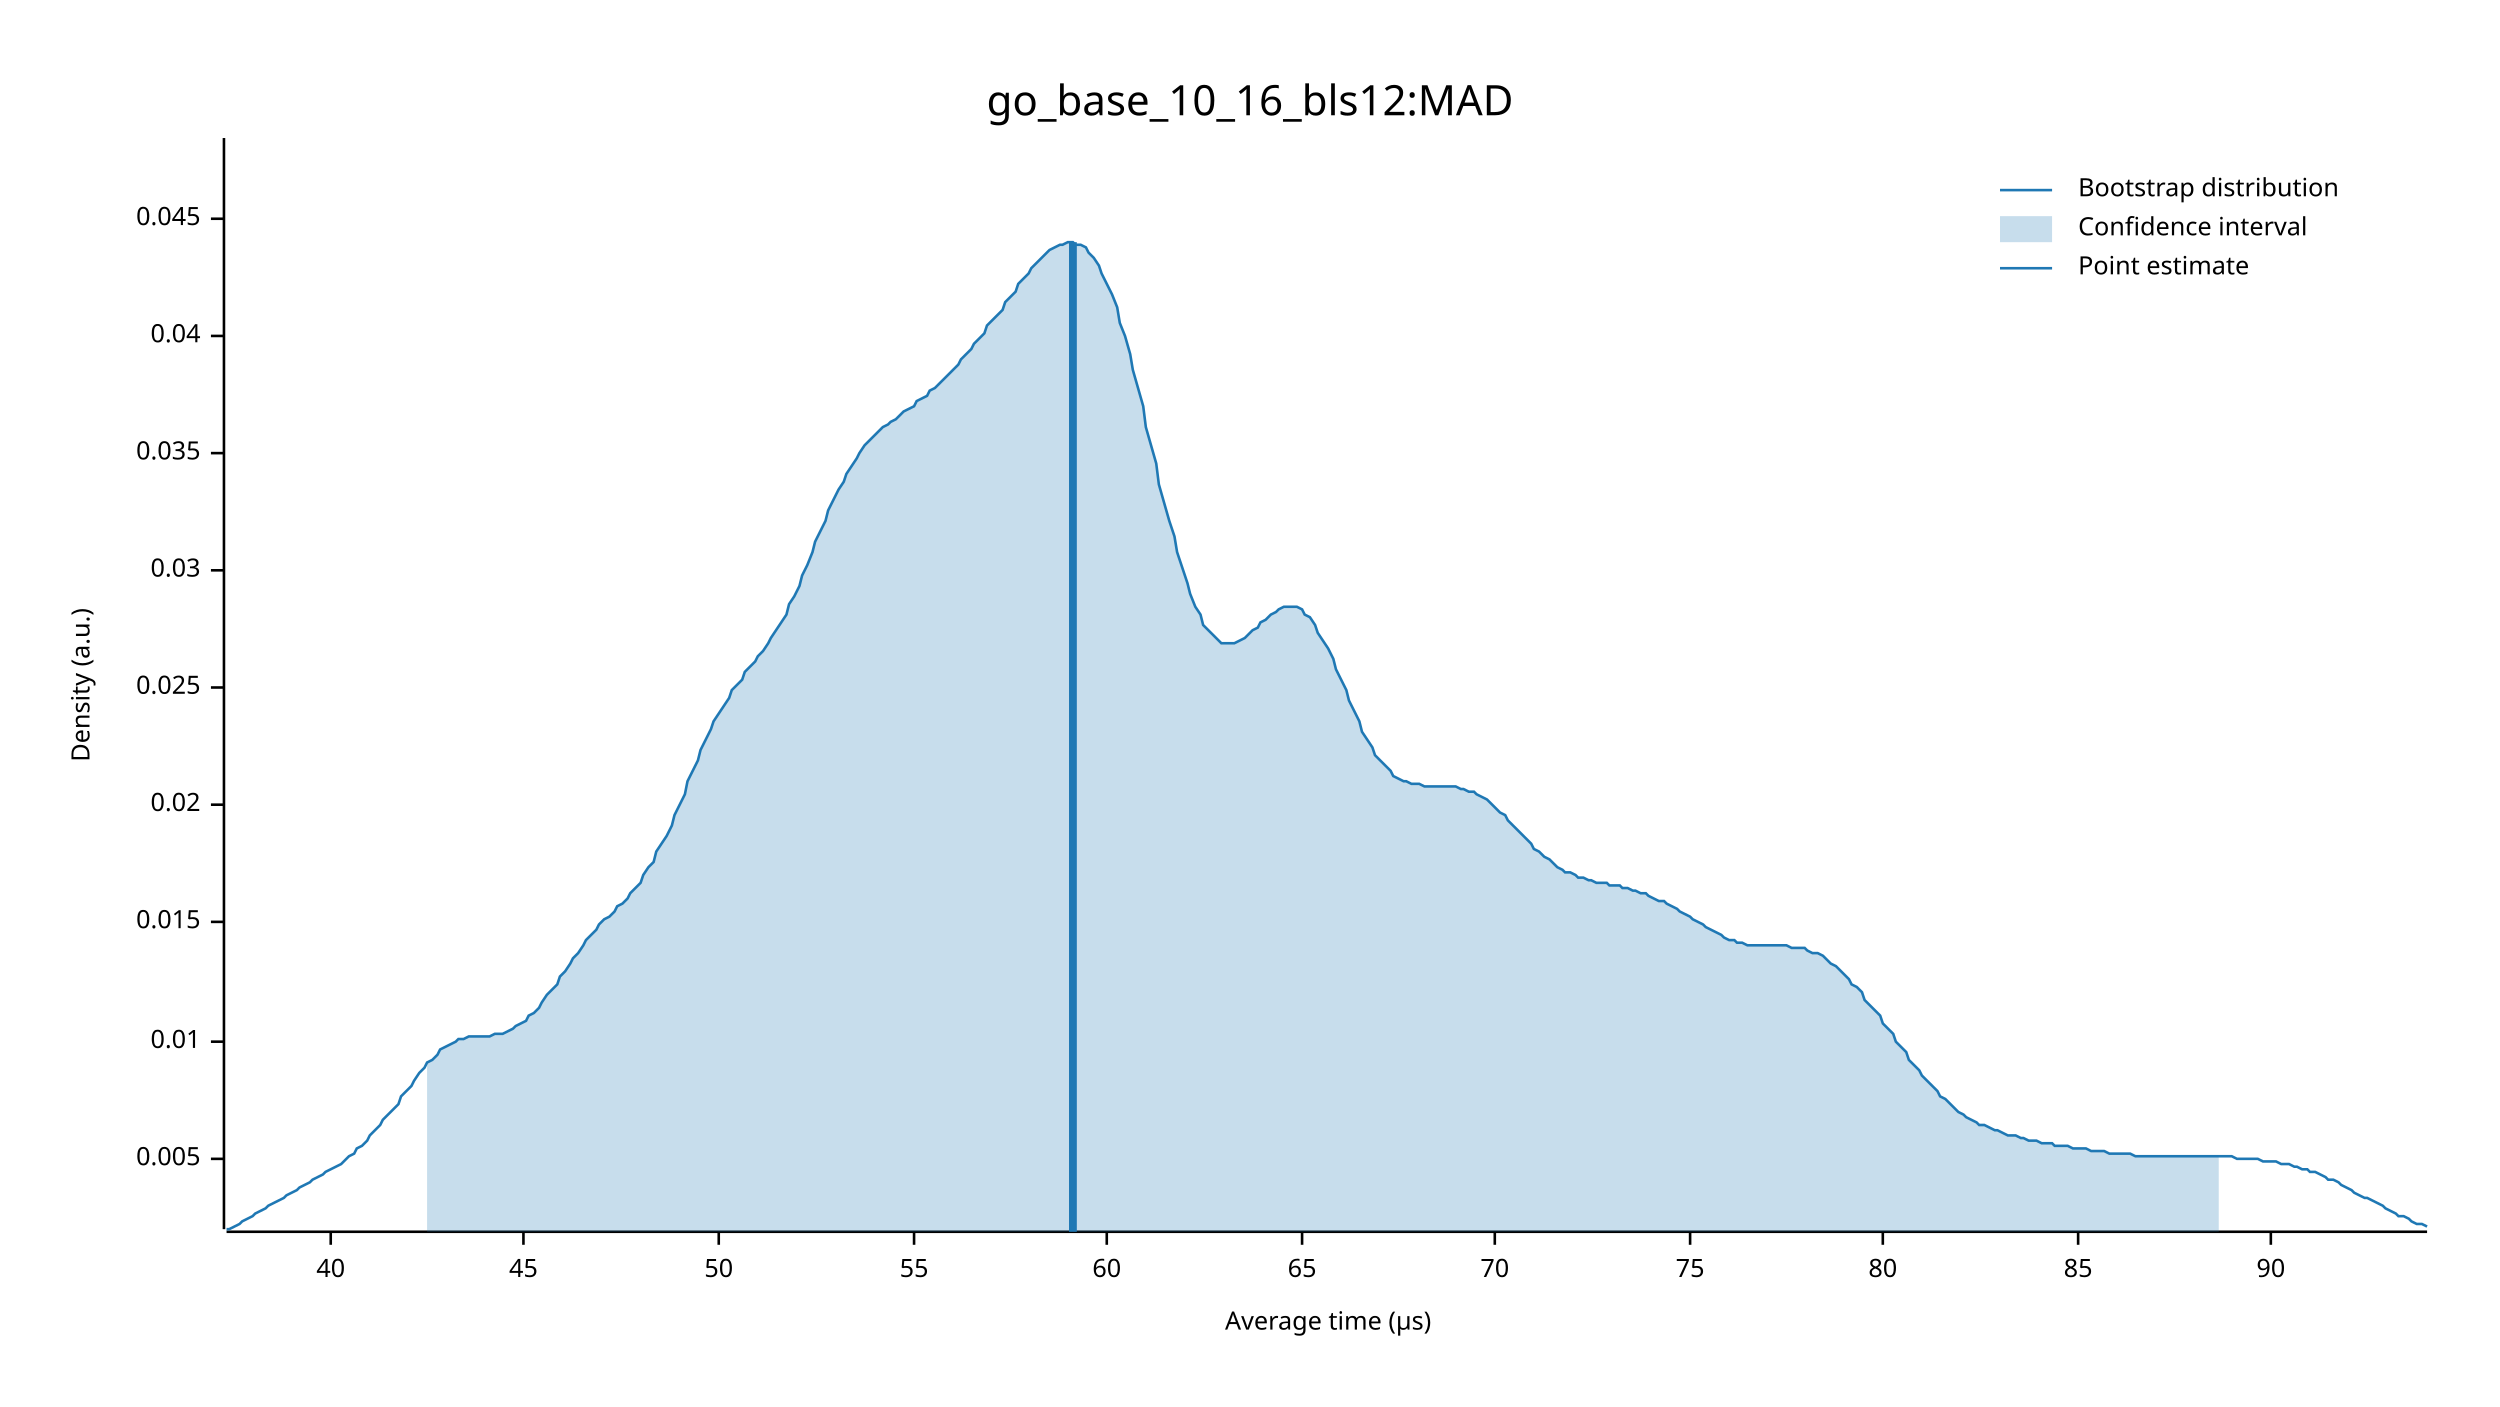
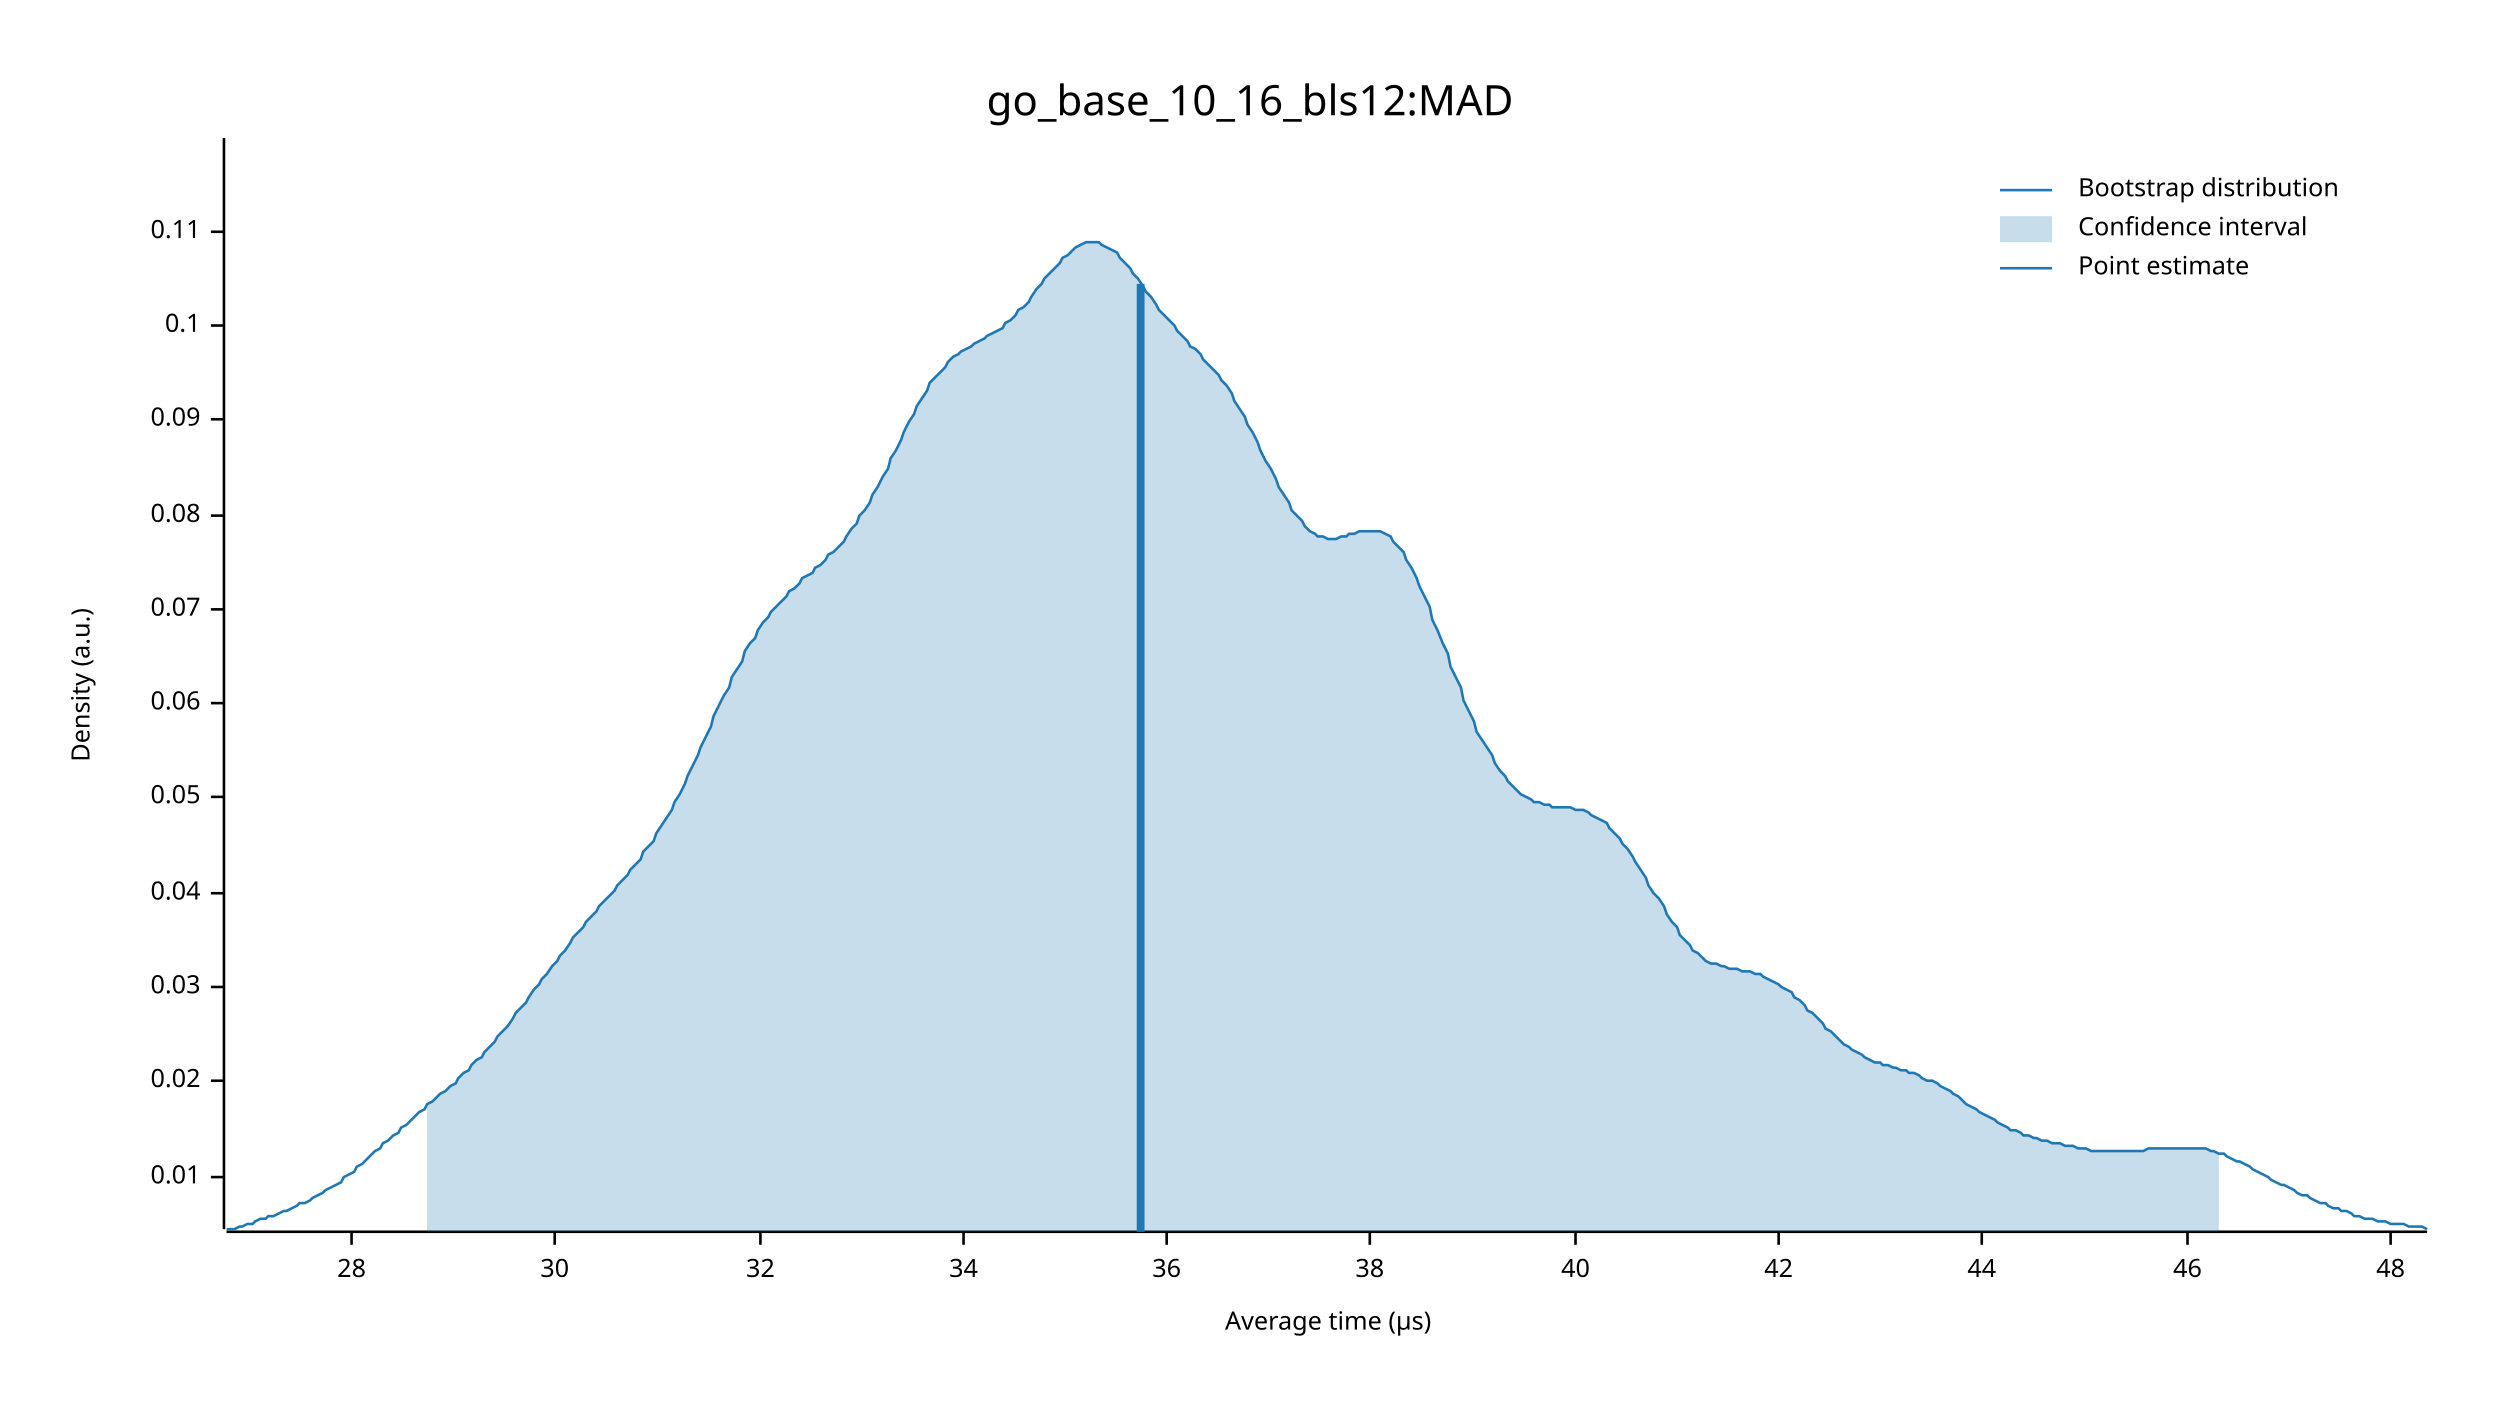
<svg xmlns="http://www.w3.org/2000/svg" width="960" height="540" viewBox="0 0 960 540">
  <text x="480" y="32" dy="0.76em" text-anchor="middle" font-family="sans-serif" font-size="16.129" opacity="1" fill="#000000">
go_base_10_16_bls12:MAD
</text>
  <text x="27" y="263" dy="0.76em" text-anchor="middle" font-family="sans-serif" font-size="9.677" opacity="1" fill="#000000" transform="rotate(270, 27, 263)">
Density (a.u.)
</text>
  <text x="510" y="513" dy="-0.5ex" text-anchor="middle" font-family="sans-serif" font-size="9.677" opacity="1" fill="#000000">
Average time (µs)
</text>
  <polyline fill="none" opacity="1" stroke="#000000" stroke-width="1" points="86,53 86,472 " />
-   <text x="77" y="445" dy="0.5ex" text-anchor="end" font-family="sans-serif" font-size="9.677" opacity="1" fill="#000000">
- 0.005
- </text>
-   <polyline fill="none" opacity="1" stroke="#000000" stroke-width="1" points="81,445 86,445 " />
-   <text x="77" y="400" dy="0.5ex" text-anchor="end" font-family="sans-serif" font-size="9.677" opacity="1" fill="#000000">
+   <text x="77" y="452" dy="0.5ex" text-anchor="end" font-family="sans-serif" font-size="9.677" opacity="1" fill="#000000">
0.01
</text>
-   <polyline fill="none" opacity="1" stroke="#000000" stroke-width="1" points="81,400 86,400 " />
-   <text x="77" y="354" dy="0.5ex" text-anchor="end" font-family="sans-serif" font-size="9.677" opacity="1" fill="#000000">
- 0.015
- </text>
-   <polyline fill="none" opacity="1" stroke="#000000" stroke-width="1" points="81,354 86,354 " />
-   <text x="77" y="309" dy="0.5ex" text-anchor="end" font-family="sans-serif" font-size="9.677" opacity="1" fill="#000000">
+   <polyline fill="none" opacity="1" stroke="#000000" stroke-width="1" points="81,452 86,452 " />
+   <text x="77" y="415" dy="0.5ex" text-anchor="end" font-family="sans-serif" font-size="9.677" opacity="1" fill="#000000">
0.02
</text>
-   <polyline fill="none" opacity="1" stroke="#000000" stroke-width="1" points="81,309 86,309 " />
-   <text x="77" y="264" dy="0.5ex" text-anchor="end" font-family="sans-serif" font-size="9.677" opacity="1" fill="#000000">
- 0.025
- </text>
-   <polyline fill="none" opacity="1" stroke="#000000" stroke-width="1" points="81,264 86,264 " />
-   <text x="77" y="219" dy="0.5ex" text-anchor="end" font-family="sans-serif" font-size="9.677" opacity="1" fill="#000000">
+   <polyline fill="none" opacity="1" stroke="#000000" stroke-width="1" points="81,415 86,415 " />
+   <text x="77" y="379" dy="0.5ex" text-anchor="end" font-family="sans-serif" font-size="9.677" opacity="1" fill="#000000">
0.03
</text>
-   <polyline fill="none" opacity="1" stroke="#000000" stroke-width="1" points="81,219 86,219 " />
-   <text x="77" y="174" dy="0.5ex" text-anchor="end" font-family="sans-serif" font-size="9.677" opacity="1" fill="#000000">
- 0.035
- </text>
-   <polyline fill="none" opacity="1" stroke="#000000" stroke-width="1" points="81,174 86,174 " />
-   <text x="77" y="129" dy="0.5ex" text-anchor="end" font-family="sans-serif" font-size="9.677" opacity="1" fill="#000000">
+   <polyline fill="none" opacity="1" stroke="#000000" stroke-width="1" points="81,379 86,379 " />
+   <text x="77" y="343" dy="0.5ex" text-anchor="end" font-family="sans-serif" font-size="9.677" opacity="1" fill="#000000">
0.04
</text>
-   <polyline fill="none" opacity="1" stroke="#000000" stroke-width="1" points="81,129 86,129 " />
-   <text x="77" y="84" dy="0.5ex" text-anchor="end" font-family="sans-serif" font-size="9.677" opacity="1" fill="#000000">
- 0.045
+   <polyline fill="none" opacity="1" stroke="#000000" stroke-width="1" points="81,343 86,343 " />
+   <text x="77" y="306" dy="0.5ex" text-anchor="end" font-family="sans-serif" font-size="9.677" opacity="1" fill="#000000">
+ 0.05
</text>
-   <polyline fill="none" opacity="1" stroke="#000000" stroke-width="1" points="81,84 86,84 " />
+   <polyline fill="none" opacity="1" stroke="#000000" stroke-width="1" points="81,306 86,306 " />
+   <text x="77" y="270" dy="0.5ex" text-anchor="end" font-family="sans-serif" font-size="9.677" opacity="1" fill="#000000">
+ 0.06
+ </text>
+   <polyline fill="none" opacity="1" stroke="#000000" stroke-width="1" points="81,270 86,270 " />
+   <text x="77" y="234" dy="0.5ex" text-anchor="end" font-family="sans-serif" font-size="9.677" opacity="1" fill="#000000">
+ 0.07
+ </text>
+   <polyline fill="none" opacity="1" stroke="#000000" stroke-width="1" points="81,234 86,234 " />
+   <text x="77" y="198" dy="0.5ex" text-anchor="end" font-family="sans-serif" font-size="9.677" opacity="1" fill="#000000">
+ 0.08
+ </text>
+   <polyline fill="none" opacity="1" stroke="#000000" stroke-width="1" points="81,198 86,198 " />
+   <text x="77" y="161" dy="0.5ex" text-anchor="end" font-family="sans-serif" font-size="9.677" opacity="1" fill="#000000">
+ 0.09
+ </text>
+   <polyline fill="none" opacity="1" stroke="#000000" stroke-width="1" points="81,161 86,161 " />
+   <text x="77" y="125" dy="0.5ex" text-anchor="end" font-family="sans-serif" font-size="9.677" opacity="1" fill="#000000">
+ 0.1
+ </text>
+   <polyline fill="none" opacity="1" stroke="#000000" stroke-width="1" points="81,125 86,125 " />
+   <text x="77" y="89" dy="0.5ex" text-anchor="end" font-family="sans-serif" font-size="9.677" opacity="1" fill="#000000">
+ 0.11
+ </text>
+   <polyline fill="none" opacity="1" stroke="#000000" stroke-width="1" points="81,89 86,89 " />
  <polyline fill="none" opacity="1" stroke="#000000" stroke-width="1" points="87,473 932,473 " />
-   <text x="127" y="483" dy="0.76em" text-anchor="middle" font-family="sans-serif" font-size="9.677" opacity="1" fill="#000000">
+   <text x="135" y="483" dy="0.76em" text-anchor="middle" font-family="sans-serif" font-size="9.677" opacity="1" fill="#000000">
+ 28
+ </text>
+   <polyline fill="none" opacity="1" stroke="#000000" stroke-width="1" points="135,473 135,478 " />
+   <text x="213" y="483" dy="0.76em" text-anchor="middle" font-family="sans-serif" font-size="9.677" opacity="1" fill="#000000">
+ 30
+ </text>
+   <polyline fill="none" opacity="1" stroke="#000000" stroke-width="1" points="213,473 213,478 " />
+   <text x="292" y="483" dy="0.76em" text-anchor="middle" font-family="sans-serif" font-size="9.677" opacity="1" fill="#000000">
+ 32
+ </text>
+   <polyline fill="none" opacity="1" stroke="#000000" stroke-width="1" points="292,473 292,478 " />
+   <text x="370" y="483" dy="0.76em" text-anchor="middle" font-family="sans-serif" font-size="9.677" opacity="1" fill="#000000">
+ 34
+ </text>
+   <polyline fill="none" opacity="1" stroke="#000000" stroke-width="1" points="370,473 370,478 " />
+   <text x="448" y="483" dy="0.76em" text-anchor="middle" font-family="sans-serif" font-size="9.677" opacity="1" fill="#000000">
+ 36
+ </text>
+   <polyline fill="none" opacity="1" stroke="#000000" stroke-width="1" points="448,473 448,478 " />
+   <text x="526" y="483" dy="0.76em" text-anchor="middle" font-family="sans-serif" font-size="9.677" opacity="1" fill="#000000">
+ 38
+ </text>
+   <polyline fill="none" opacity="1" stroke="#000000" stroke-width="1" points="526,473 526,478 " />
+   <text x="605" y="483" dy="0.76em" text-anchor="middle" font-family="sans-serif" font-size="9.677" opacity="1" fill="#000000">
40
</text>
-   <polyline fill="none" opacity="1" stroke="#000000" stroke-width="1" points="127,473 127,478 " />
-   <text x="201" y="483" dy="0.76em" text-anchor="middle" font-family="sans-serif" font-size="9.677" opacity="1" fill="#000000">
- 45
+   <polyline fill="none" opacity="1" stroke="#000000" stroke-width="1" points="605,473 605,478 " />
+   <text x="683" y="483" dy="0.76em" text-anchor="middle" font-family="sans-serif" font-size="9.677" opacity="1" fill="#000000">
+ 42
</text>
-   <polyline fill="none" opacity="1" stroke="#000000" stroke-width="1" points="201,473 201,478 " />
-   <text x="276" y="483" dy="0.76em" text-anchor="middle" font-family="sans-serif" font-size="9.677" opacity="1" fill="#000000">
- 50
+   <polyline fill="none" opacity="1" stroke="#000000" stroke-width="1" points="683,473 683,478 " />
+   <text x="761" y="483" dy="0.76em" text-anchor="middle" font-family="sans-serif" font-size="9.677" opacity="1" fill="#000000">
+ 44
</text>
-   <polyline fill="none" opacity="1" stroke="#000000" stroke-width="1" points="276,473 276,478 " />
-   <text x="351" y="483" dy="0.76em" text-anchor="middle" font-family="sans-serif" font-size="9.677" opacity="1" fill="#000000">
- 55
+   <polyline fill="none" opacity="1" stroke="#000000" stroke-width="1" points="761,473 761,478 " />
+   <text x="840" y="483" dy="0.76em" text-anchor="middle" font-family="sans-serif" font-size="9.677" opacity="1" fill="#000000">
+ 46
</text>
-   <polyline fill="none" opacity="1" stroke="#000000" stroke-width="1" points="351,473 351,478 " />
-   <text x="425" y="483" dy="0.76em" text-anchor="middle" font-family="sans-serif" font-size="9.677" opacity="1" fill="#000000">
- 60
+   <polyline fill="none" opacity="1" stroke="#000000" stroke-width="1" points="840,473 840,478 " />
+   <text x="918" y="483" dy="0.76em" text-anchor="middle" font-family="sans-serif" font-size="9.677" opacity="1" fill="#000000">
+ 48
</text>
-   <polyline fill="none" opacity="1" stroke="#000000" stroke-width="1" points="425,473 425,478 " />
-   <text x="500" y="483" dy="0.76em" text-anchor="middle" font-family="sans-serif" font-size="9.677" opacity="1" fill="#000000">
- 65
- </text>
-   <polyline fill="none" opacity="1" stroke="#000000" stroke-width="1" points="500,473 500,478 " />
-   <text x="574" y="483" dy="0.76em" text-anchor="middle" font-family="sans-serif" font-size="9.677" opacity="1" fill="#000000">
- 70
- </text>
-   <polyline fill="none" opacity="1" stroke="#000000" stroke-width="1" points="574,473 574,478 " />
-   <text x="649" y="483" dy="0.76em" text-anchor="middle" font-family="sans-serif" font-size="9.677" opacity="1" fill="#000000">
- 75
- </text>
-   <polyline fill="none" opacity="1" stroke="#000000" stroke-width="1" points="649,473 649,478 " />
-   <text x="723" y="483" dy="0.76em" text-anchor="middle" font-family="sans-serif" font-size="9.677" opacity="1" fill="#000000">
- 80
- </text>
-   <polyline fill="none" opacity="1" stroke="#000000" stroke-width="1" points="723,473 723,478 " />
-   <text x="798" y="483" dy="0.76em" text-anchor="middle" font-family="sans-serif" font-size="9.677" opacity="1" fill="#000000">
- 85
- </text>
-   <polyline fill="none" opacity="1" stroke="#000000" stroke-width="1" points="798,473 798,478 " />
-   <text x="872" y="483" dy="0.76em" text-anchor="middle" font-family="sans-serif" font-size="9.677" opacity="1" fill="#000000">
- 90
- </text>
-   <polyline fill="none" opacity="1" stroke="#000000" stroke-width="1" points="872,473 872,478 " />
-   <polyline fill="none" opacity="1" stroke="#1F78B4" stroke-width="1" points="87,472 88,472 90,471 92,470 93,469 95,468 97,467 98,466 100,465 102,464 103,463 105,462 107,461 109,460 110,459 112,458 114,457 115,456 117,455 119,454 120,453 122,452 124,451 125,450 127,449 129,448 131,447 132,446 134,444 136,443 137,441 139,440 141,438 142,436 144,434 146,432 147,430 149,428 151,426 153,424 154,421 156,419 158,417 159,415 161,412 163,410 164,408 166,407 168,405 169,403 171,402 173,401 175,400 176,399 178,399 180,398 181,398 183,398 185,398 186,398 188,398 190,397 191,397 193,397 195,396 197,395 198,394 200,393 202,392 203,390 205,389 207,387 208,385 210,382 212,380 214,378 215,375 217,373 219,370 220,368 222,366 224,363 225,361 227,359 229,357 230,355 232,353 234,352 236,350 237,348 239,347 241,345 242,343 244,341 246,339 247,336 249,333 251,331 252,327 254,324 256,321 258,317 259,313 261,309 263,305 264,300 266,296 268,292 269,288 271,284 273,280 274,277 276,274 278,271 280,268 281,265 283,263 285,261 286,258 288,256 290,254 291,252 293,250 295,247 296,245 298,242 300,239 302,236 303,232 305,229 307,225 308,221 310,217 312,212 313,208 315,204 317,200 318,196 320,192 322,188 324,185 325,182 327,179 329,176 330,174 332,171 334,169 335,168 337,166 339,164 341,163 342,162 344,161 346,159 347,158 349,157 351,156 352,154 354,153 356,152 357,150 359,149 361,147 363,145 364,144 366,142 368,140 369,138 371,136 373,134 374,132 376,130 378,128 379,125 381,123 383,121 385,119 386,116 388,114 390,112 391,109 393,107 395,105 396,103 398,101 400,99 401,98 403,96 405,95 407,94 408,94 410,93 412,93 413,94 415,94 417,95 418,97 420,99 422,102 423,105 425,109 427,113 429,118 430,124 432,129 434,136 435,142 437,149 439,156 440,164 442,171 444,178 445,186 447,193 449,200 451,206 452,212 454,218 456,224 457,228 459,233 461,236 462,240 464,242 466,244 468,246 469,247 471,247 473,247 474,247 476,246 478,245 479,244 481,242 483,241 484,239 486,238 488,236 490,235 491,234 493,233 495,233 496,233 498,233 500,234 501,236 503,237 505,240 506,243 508,246 510,249 512,253 513,257 515,261 517,265 518,269 520,273 522,277 523,281 525,284 527,287 528,290 530,292 532,294 534,296 535,298 537,299 539,300 540,300 542,301 544,301 545,301 547,302 549,302 550,302 552,302 554,302 556,302 557,302 559,302 561,303 562,303 564,304 566,304 567,305 569,306 571,307 573,309 574,310 576,312 578,313 579,315 581,317 583,319 584,320 586,322 588,324 589,326 591,327 593,329 595,330 596,331 598,333 600,334 601,335 603,335 605,336 606,337 608,337 610,338 611,338 613,339 615,339 617,339 618,340 620,340 622,340 623,341 625,341 627,342 628,342 630,343 632,343 633,344 635,345 637,346 639,346 640,347 642,348 644,349 645,350 647,351 649,352 650,353 652,354 654,355 655,356 657,357 659,358 661,359 662,360 664,361 666,361 667,362 669,362 671,363 672,363 674,363 676,363 677,363 679,363 681,363 683,363 684,363 686,363 688,364 689,364 691,364 693,364 694,365 696,366 698,366 700,367 701,368 703,370 705,371 706,372 708,374 710,376 711,378 713,379 715,381 716,384 718,386 720,388 722,390 723,393 725,395 727,397 728,400 730,402 732,404 733,407 735,409 737,411 738,413 740,415 742,417 744,419 745,421 747,422 749,424 750,425 752,427 754,428 755,429 757,430 759,431 760,432 762,432 764,433 766,434 767,434 769,435 771,436 772,436 774,436 776,437 777,437 779,438 781,438 782,438 784,439 786,439 788,439 789,440 791,440 793,440 794,440 796,441 798,441 799,441 801,441 803,442 804,442 806,442 808,442 810,443 811,443 813,443 815,443 816,443 818,443 820,444 821,444 823,444 825,444 827,444 828,444 830,444 832,444 833,444 835,444 837,444 838,444 840,444 842,444 843,444 845,444 847,444 849,444 850,444 852,444 854,444 855,444 857,444 859,445 860,445 862,445 864,445 865,445 867,445 869,446 871,446 872,446 874,446 876,447 877,447 879,447 881,448 882,448 884,449 886,449 887,450 889,450 891,451 893,452 894,453 896,453 898,454 899,455 901,456 903,457 904,458 906,459 908,460 909,460 911,461 913,462 915,463 916,464 918,465 920,466 921,467 923,467 925,468 926,469 928,470 930,470 932,471 " />
-   <polygon opacity="0.25" fill="#1F78B4" points="164,408 166,407 168,405 169,403 171,402 173,401 175,400 176,399 178,399 180,398 181,398 183,398 185,398 186,398 188,398 190,397 191,397 193,397 195,396 197,395 198,394 200,393 202,392 203,390 205,389 207,387 208,385 210,382 212,380 214,378 215,375 217,373 219,370 220,368 222,366 224,363 225,361 227,359 229,357 230,355 232,353 234,352 236,350 237,348 239,347 241,345 242,343 244,341 246,339 247,336 249,333 251,331 252,327 254,324 256,321 258,317 259,313 261,309 263,305 264,300 266,296 268,292 269,288 271,284 273,280 274,277 276,274 278,271 280,268 281,265 283,263 285,261 286,258 288,256 290,254 291,252 293,250 295,247 296,245 298,242 300,239 302,236 303,232 305,229 307,225 308,221 310,217 312,212 313,208 315,204 317,200 318,196 320,192 322,188 324,185 325,182 327,179 329,176 330,174 332,171 334,169 335,168 337,166 339,164 341,163 342,162 344,161 346,159 347,158 349,157 351,156 352,154 354,153 356,152 357,150 359,149 361,147 363,145 364,144 366,142 368,140 369,138 371,136 373,134 374,132 376,130 378,128 379,125 381,123 383,121 385,119 386,116 388,114 390,112 391,109 393,107 395,105 396,103 398,101 400,99 401,98 403,96 405,95 407,94 408,94 410,93 412,93 413,94 415,94 417,95 418,97 420,99 422,102 423,105 425,109 427,113 429,118 430,124 432,129 434,136 435,142 437,149 439,156 440,164 442,171 444,178 445,186 447,193 449,200 451,206 452,212 454,218 456,224 457,228 459,233 461,236 462,240 464,242 466,244 468,246 469,247 471,247 473,247 474,247 476,246 478,245 479,244 481,242 483,241 484,239 486,238 488,236 490,235 491,234 493,233 495,233 496,233 498,233 500,234 501,236 503,237 505,240 506,243 508,246 510,249 512,253 513,257 515,261 517,265 518,269 520,273 522,277 523,281 525,284 527,287 528,290 530,292 532,294 534,296 535,298 537,299 539,300 540,300 542,301 544,301 545,301 547,302 549,302 550,302 552,302 554,302 556,302 557,302 559,302 561,303 562,303 564,304 566,304 567,305 569,306 571,307 573,309 574,310 576,312 578,313 579,315 581,317 583,319 584,320 586,322 588,324 589,326 591,327 593,329 595,330 596,331 598,333 600,334 601,335 603,335 605,336 606,337 608,337 610,338 611,338 613,339 615,339 617,339 618,340 620,340 622,340 623,341 625,341 627,342 628,342 630,343 632,343 633,344 635,345 637,346 639,346 640,347 642,348 644,349 645,350 647,351 649,352 650,353 652,354 654,355 655,356 657,357 659,358 661,359 662,360 664,361 666,361 667,362 669,362 671,363 672,363 674,363 676,363 677,363 679,363 681,363 683,363 684,363 686,363 688,364 689,364 691,364 693,364 694,365 696,366 698,366 700,367 701,368 703,370 705,371 706,372 708,374 710,376 711,378 713,379 715,381 716,384 718,386 720,388 722,390 723,393 725,395 727,397 728,400 730,402 732,404 733,407 735,409 737,411 738,413 740,415 742,417 744,419 745,421 747,422 749,424 750,425 752,427 754,428 755,429 757,430 759,431 760,432 762,432 764,433 766,434 767,434 769,435 771,436 772,436 774,436 776,437 777,437 779,438 781,438 782,438 784,439 786,439 788,439 789,440 791,440 793,440 794,440 796,441 798,441 799,441 801,441 803,442 804,442 806,442 808,442 810,443 811,443 813,443 815,443 816,443 818,443 820,444 821,444 823,444 825,444 827,444 828,444 830,444 832,444 833,444 835,444 837,444 838,444 840,444 842,444 843,444 845,444 847,444 849,444 850,444 852,444 852,473 164,473 " />
-   <polyline fill="none" opacity="1" stroke="#1F78B4" stroke-width="3" points="412,473 412,93 " />
+   <polyline fill="none" opacity="1" stroke="#000000" stroke-width="1" points="918,473 918,478 " />
+   <polyline fill="none" opacity="1" stroke="#1F78B4" stroke-width="1" points="87,472 88,472 90,472 92,471 93,471 95,470 97,470 98,469 100,468 102,468 103,467 105,467 107,466 109,465 110,465 112,464 114,463 115,462 117,462 119,461 120,460 122,459 124,458 125,457 127,456 129,455 131,454 132,452 134,451 136,450 137,448 139,447 141,445 142,444 144,442 146,441 147,439 149,438 151,436 153,435 154,433 156,432 158,430 159,429 161,427 163,426 164,424 166,423 168,421 169,420 171,419 173,417 175,416 176,414 178,412 180,411 181,409 183,407 185,406 186,404 188,402 190,400 191,398 193,396 195,394 197,391 198,389 200,387 202,385 203,383 205,380 207,378 208,376 210,374 212,371 214,369 215,367 217,365 219,362 220,360 222,358 224,356 225,354 227,352 229,350 230,348 232,346 234,344 236,342 237,340 239,338 241,336 242,334 244,332 246,330 247,327 249,325 251,323 252,320 254,317 256,314 258,311 259,308 261,305 263,301 264,298 266,294 268,290 269,287 271,283 273,279 274,275 276,271 278,267 280,264 281,260 283,257 285,254 286,250 288,247 290,245 291,242 293,239 295,237 296,235 298,233 300,231 302,229 303,227 305,226 307,224 308,222 310,221 312,220 313,218 315,217 317,215 318,213 320,212 322,210 324,208 325,206 327,203 329,201 330,198 332,196 334,193 335,190 337,187 339,183 341,180 342,176 344,173 346,169 347,166 349,162 351,159 352,156 354,153 356,150 357,147 359,145 361,143 363,141 364,139 366,137 368,136 369,135 371,134 373,133 374,132 376,131 378,130 379,129 381,128 383,127 385,126 386,124 388,123 390,121 391,119 393,118 395,116 396,114 398,111 400,109 401,107 403,105 405,103 407,101 408,99 410,98 412,96 413,95 415,94 417,93 418,93 420,93 422,93 423,94 425,95 427,96 429,97 430,99 432,101 434,103 435,105 437,107 439,110 440,112 442,114 444,117 445,119 447,121 449,123 451,125 452,127 454,129 456,131 457,133 459,134 461,136 462,138 464,140 466,142 468,144 469,146 471,148 473,151 474,154 476,157 478,160 479,163 481,166 483,170 484,173 486,177 488,180 490,184 491,187 493,190 495,193 496,196 498,198 500,200 501,202 503,204 505,205 506,206 508,206 510,207 512,207 513,207 515,206 517,206 518,205 520,205 522,204 523,204 525,204 527,204 528,204 530,204 532,205 534,206 535,208 537,210 539,212 540,215 542,218 544,222 545,225 547,229 549,233 550,238 552,242 554,247 556,251 557,256 559,260 561,264 562,269 564,273 566,277 567,281 569,284 571,287 573,290 574,293 576,296 578,298 579,300 581,302 583,304 584,305 586,306 588,307 589,308 591,308 593,309 595,309 596,310 598,310 600,310 601,310 603,310 605,311 606,311 608,311 610,312 611,313 613,314 615,315 617,316 618,318 620,320 622,322 623,324 625,326 627,329 628,331 630,334 632,337 633,340 635,343 637,345 639,348 640,351 642,354 644,356 645,359 647,361 649,363 650,365 652,366 654,368 655,369 657,370 659,370 661,371 662,371 664,372 666,372 667,372 669,373 671,373 672,373 674,374 676,374 677,375 679,376 681,377 683,378 684,379 686,380 688,381 689,383 691,384 693,386 694,388 696,389 698,391 700,393 701,395 703,396 705,398 706,399 708,401 710,402 711,403 713,404 715,405 716,406 718,407 720,408 722,408 723,409 725,409 727,410 728,410 730,411 732,411 733,412 735,412 737,413 738,414 740,415 742,415 744,416 745,417 747,418 749,419 750,420 752,421 754,423 755,424 757,425 759,426 760,427 762,428 764,429 766,430 767,431 769,432 771,433 772,434 774,434 776,435 777,436 779,436 781,437 782,437 784,438 786,438 788,439 789,439 791,439 793,440 794,440 796,440 798,441 799,441 801,441 803,442 804,442 806,442 808,442 810,442 811,442 813,442 815,442 816,442 818,442 820,442 821,442 823,442 825,441 827,441 828,441 830,441 832,441 833,441 835,441 837,441 838,441 840,441 842,441 843,441 845,441 847,441 849,442 850,442 852,443 854,443 855,444 857,445 859,446 860,446 862,447 864,448 865,449 867,450 869,451 871,452 872,453 874,454 876,455 877,455 879,456 881,457 882,458 884,459 886,459 887,460 889,461 891,462 893,462 894,463 896,464 898,464 899,465 901,465 903,466 904,467 906,467 908,468 909,468 911,468 913,469 915,469 916,469 918,470 920,470 921,470 923,470 925,471 926,471 928,471 930,471 932,472 " />
+   <polygon opacity="0.25" fill="#1F78B4" points="164,424 166,423 168,421 169,420 171,419 173,417 175,416 176,414 178,412 180,411 181,409 183,407 185,406 186,404 188,402 190,400 191,398 193,396 195,394 197,391 198,389 200,387 202,385 203,383 205,380 207,378 208,376 210,374 212,371 214,369 215,367 217,365 219,362 220,360 222,358 224,356 225,354 227,352 229,350 230,348 232,346 234,344 236,342 237,340 239,338 241,336 242,334 244,332 246,330 247,327 249,325 251,323 252,320 254,317 256,314 258,311 259,308 261,305 263,301 264,298 266,294 268,290 269,287 271,283 273,279 274,275 276,271 278,267 280,264 281,260 283,257 285,254 286,250 288,247 290,245 291,242 293,239 295,237 296,235 298,233 300,231 302,229 303,227 305,226 307,224 308,222 310,221 312,220 313,218 315,217 317,215 318,213 320,212 322,210 324,208 325,206 327,203 329,201 330,198 332,196 334,193 335,190 337,187 339,183 341,180 342,176 344,173 346,169 347,166 349,162 351,159 352,156 354,153 356,150 357,147 359,145 361,143 363,141 364,139 366,137 368,136 369,135 371,134 373,133 374,132 376,131 378,130 379,129 381,128 383,127 385,126 386,124 388,123 390,121 391,119 393,118 395,116 396,114 398,111 400,109 401,107 403,105 405,103 407,101 408,99 410,98 412,96 413,95 415,94 417,93 418,93 420,93 422,93 423,94 425,95 427,96 429,97 430,99 432,101 434,103 435,105 437,107 439,110 440,112 442,114 444,117 445,119 447,121 449,123 451,125 452,127 454,129 456,131 457,133 459,134 461,136 462,138 464,140 466,142 468,144 469,146 471,148 473,151 474,154 476,157 478,160 479,163 481,166 483,170 484,173 486,177 488,180 490,184 491,187 493,190 495,193 496,196 498,198 500,200 501,202 503,204 505,205 506,206 508,206 510,207 512,207 513,207 515,206 517,206 518,205 520,205 522,204 523,204 525,204 527,204 528,204 530,204 532,205 534,206 535,208 537,210 539,212 540,215 542,218 544,222 545,225 547,229 549,233 550,238 552,242 554,247 556,251 557,256 559,260 561,264 562,269 564,273 566,277 567,281 569,284 571,287 573,290 574,293 576,296 578,298 579,300 581,302 583,304 584,305 586,306 588,307 589,308 591,308 593,309 595,309 596,310 598,310 600,310 601,310 603,310 605,311 606,311 608,311 610,312 611,313 613,314 615,315 617,316 618,318 620,320 622,322 623,324 625,326 627,329 628,331 630,334 632,337 633,340 635,343 637,345 639,348 640,351 642,354 644,356 645,359 647,361 649,363 650,365 652,366 654,368 655,369 657,370 659,370 661,371 662,371 664,372 666,372 667,372 669,373 671,373 672,373 674,374 676,374 677,375 679,376 681,377 683,378 684,379 686,380 688,381 689,383 691,384 693,386 694,388 696,389 698,391 700,393 701,395 703,396 705,398 706,399 708,401 710,402 711,403 713,404 715,405 716,406 718,407 720,408 722,408 723,409 725,409 727,410 728,410 730,411 732,411 733,412 735,412 737,413 738,414 740,415 742,415 744,416 745,417 747,418 749,419 750,420 752,421 754,423 755,424 757,425 759,426 760,427 762,428 764,429 766,430 767,431 769,432 771,433 772,434 774,434 776,435 777,436 779,436 781,437 782,437 784,438 786,438 788,439 789,439 791,439 793,440 794,440 796,440 798,441 799,441 801,441 803,442 804,442 806,442 808,442 810,442 811,442 813,442 815,442 816,442 818,442 820,442 821,442 823,442 825,441 827,441 828,441 830,441 832,441 833,441 835,441 837,441 838,441 840,441 842,441 843,441 845,441 847,441 849,442 850,442 852,443 852,473 164,473 " />
+   <polyline fill="none" opacity="1" stroke="#1F78B4" stroke-width="3" points="438,473 438,109 " />
  <text x="798" y="68" dy="0.76em" text-anchor="start" font-family="sans-serif" font-size="9.677" opacity="1" fill="#000000">
Bootstrap distribution
</text>
  <text x="798" y="83" dy="0.76em" text-anchor="start" font-family="sans-serif" font-size="9.677" opacity="1" fill="#000000">
Confidence interval
</text>
  <text x="798" y="98" dy="0.76em" text-anchor="start" font-family="sans-serif" font-size="9.677" opacity="1" fill="#000000">
Point estimate
</text>
  <polyline fill="none" opacity="1" stroke="#1F78B4" stroke-width="1" points="768,73 788,73 " />
  <rect x="768" y="83" width="20" height="10" opacity="0.25" fill="#1F78B4" stroke="none" />
  <polyline fill="none" opacity="1" stroke="#1F78B4" stroke-width="1" points="768,103 788,103 " />
</svg>
